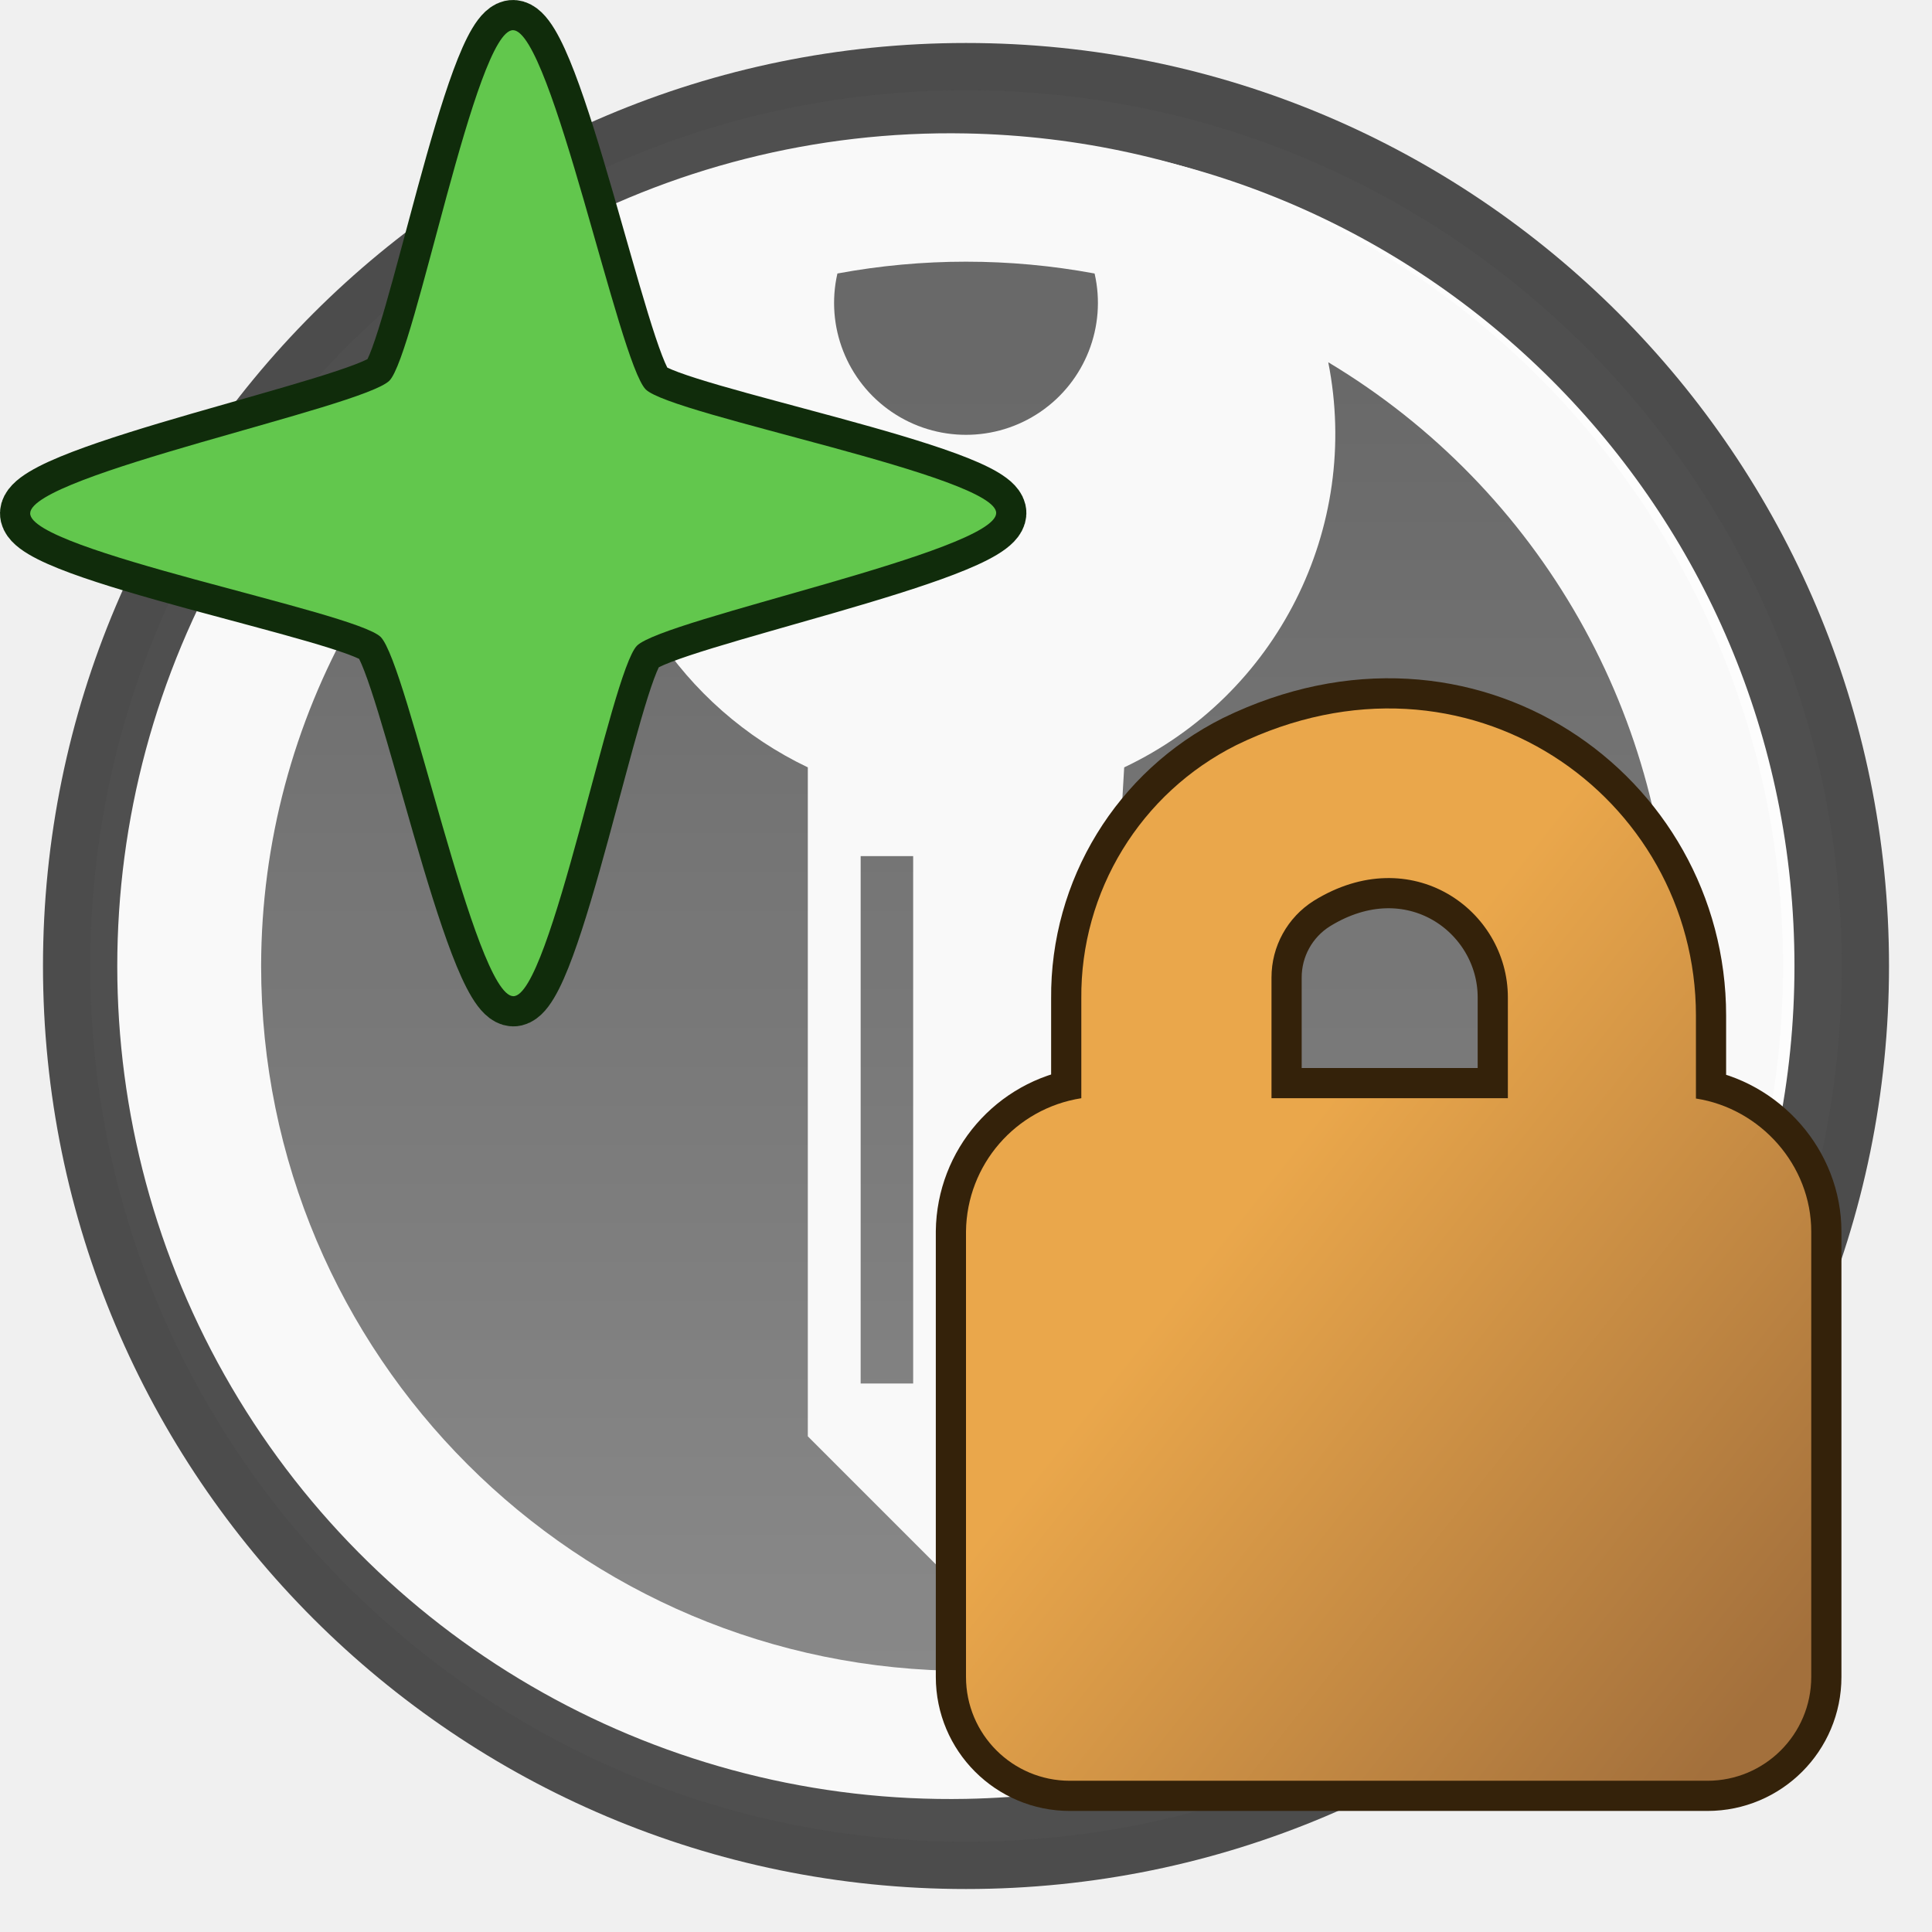
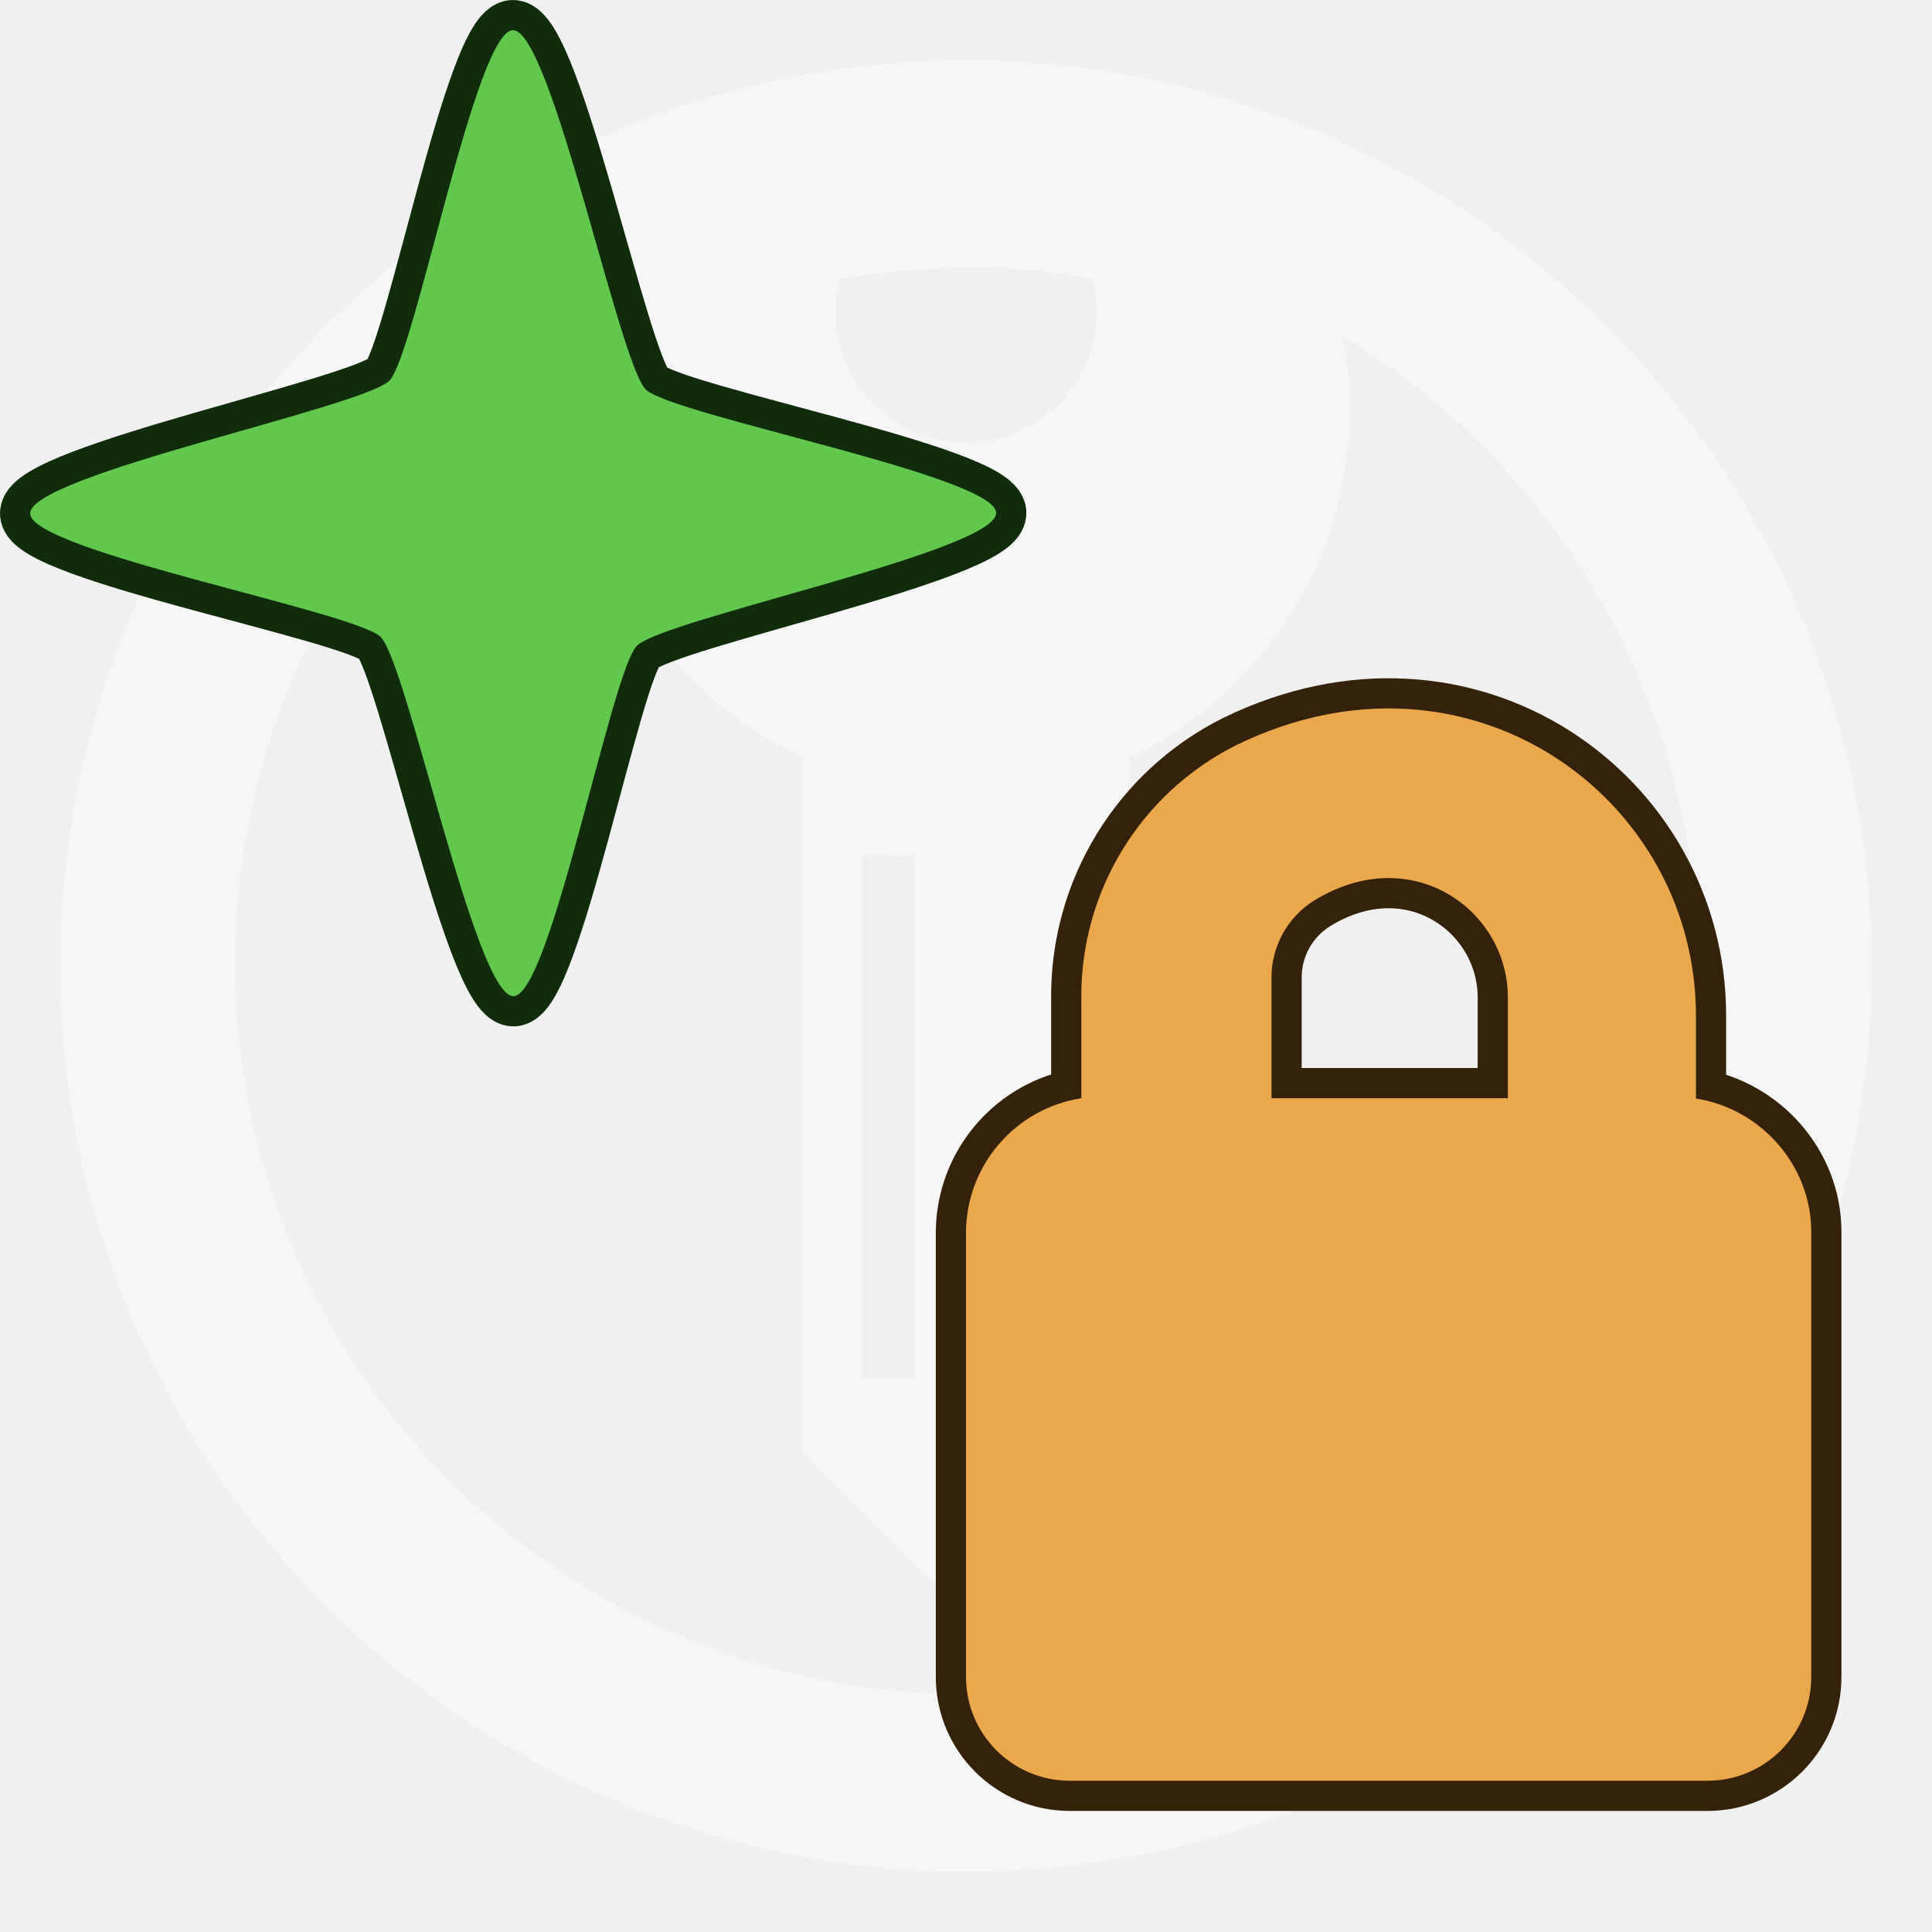
- <svg xmlns="http://www.w3.org/2000/svg" xmlns:xlink="http://www.w3.org/1999/xlink" height="64" width="64" viewBox="0 0 64 64" xml:space="preserve">
-   <defs>
-     <linearGradient id="b">
-       <stop style="stop-color:#eaa74b;stop-opacity:1" offset="0" />
-       <stop style="stop-color:#a3703c;stop-opacity:1" offset="1" />
-     </linearGradient>
-     <linearGradient id="a">
-       <stop offset="0" style="stop-color:#606060;stop-opacity:1" />
-       <stop offset="1" style="stop-color:#999;stop-opacity:1" />
-     </linearGradient>
-     <linearGradient xlink:href="#a" id="c" x1="53.24" y1="12.75" x2="53.24" y2="86.36" gradientUnits="userSpaceOnUse" />
-     <linearGradient xlink:href="#b" id="d" x1="39.43" y1="42.25" x2="57.97" y2="56.88" gradientUnits="userSpaceOnUse" />
-   </defs>
-   <g style="display:inline">
-     <circle r="29.01" style="opacity:.871;fill:#fff;fill-opacity:1;fill-rule:evenodd;stroke:#000;stroke-width:3.132;stroke-linecap:round;stroke-linejoin:round;stroke-miterlimit:4;stroke-dasharray:none;stroke-opacity:.784" cx="32" cy="32" />
-     <circle style="opacity:1;fill:none;fill-opacity:1;fill-rule:evenodd;stroke:none;stroke-width:1.5;stroke-linecap:round;stroke-linejoin:round;stroke-miterlimit:4;stroke-dasharray:none;stroke-opacity:1" cx="32" cy="32" r="26.73" />
-     <path style="opacity:1;fill:#f9f9f9;fill-opacity:1;fill-rule:evenodd;stroke:none;stroke-width:1.579;stroke-linecap:round;stroke-linejoin:round;stroke-miterlimit:4;stroke-dasharray:none;stroke-opacity:1" d="M32 4.42a27.59 27.59 0 1 0 0 55.17 27.59 27.59 0 0 0 0-55.17Zm0 4.23c1.43 0 2.86.15 4.26.41a4.37 4.37 0 1 1-8.52 0c1.4-.27 2.83-.4 4.26-.4ZM20 12a12.23 12.23 0 0 0 6.75 13.42v22.16L32 52.82l5.24-5.24-.3-4.64 2.47-2.47L36.94 38l3.7-3.71-3.7-3.7.3-5.17A12.22 12.22 0 0 0 44 12a23.35 23.35 0 0 1 11.35 20 23.35 23.35 0 0 1-46.7 0A23.35 23.35 0 0 1 20 12Zm8.5 16.36h1.75v17.47h-1.74V28.36z" />
-     <path style="opacity:.94;fill:url(#c);fill-opacity:1;fill-rule:nonzero;stroke:none;stroke-width:.505;stroke-linecap:round;stroke-linejoin:round;stroke-miterlimit:4;stroke-dasharray:none;stroke-opacity:1" d="M36.26 9.06a4.37 4.37 0 1 1-8.52 0 23.35 23.35 0 0 1 8.52 0zm-16.5 5.32c0 4.87 2.87 9.07 7 11.04v22.16L32 52.82l5.24-5.24-.3-4.64 2.47-2.47L36.94 38l3.7-3.71-3.7-3.7.3-5.17A12.22 12.22 0 0 0 44 12a23.35 23.35 0 0 1 11.35 20 23.35 23.35 0 0 1-46.7 0A23.35 23.35 0 0 1 20 12a12.4 12.4 0 0 0-.23 2.38zm8.74 13.98h1.75v17.47h-1.74V28.36z" />
-   </g>
-   <g stroke="#0c0c0c" stroke-opacity=".8" style="display:inline;stroke-width:1;stroke:#34220a;stroke-opacity:1">
+ <svg xmlns="http://www.w3.org/2000/svg" height="64" width="64" viewBox="0 0 64 64" xml:space="preserve">
+   <path d="M32 2C15.46 2 2 15.46 2 32s13.46 30 30 30 30-13.46 30-30S48.54 2 32 2Zm-4.2 7.25c1.38-.25 2.82-.38 4.2-.38a18.7 18.7 0 0 1 4.2.38 4.33 4.33 0 1 1-8.52.94c0-.32.06-.63.12-.94zm2.5 19.1v17.34h-1.74V28.34ZM32 56.13a24.23 24.23 0 0 1-12.45-45.01c-.13.85-.26 1.64-.26 2.49 0 5.04 2.95 9.43 7.27 11.46v23L32 53.52l5.44-5.44-.33-4.78 2.56-2.56-2.56-2.55 3.87-3.87-3.87-3.86.33-5.38a12.77 12.77 0 0 0 7.27-11.46c0-.85-.06-1.64-.26-2.5a24.45 24.45 0 0 1 11.8 20.78A24.23 24.23 0 0 1 32 56.14z" style="display:inline;opacity:.5;fill:#fcfcfc;stroke-width:.493" />
+   <g stroke="#0c0c0c" stroke-opacity=".8" style="display:inline;stroke:#34220a;stroke-width:1;stroke-opacity:1">
    <g style="display:inline;stroke:#34220a;stroke-width:.846;stroke-opacity:1">
      <path d="M17 33c-1.27-.04-3.5-11-4.39-11.9C11.74 20.25.96 18.24 1 17c.04-1.27 11-3.5 11.9-4.39C13.75 11.74 15.76.96 17 1c1.27.04 3.5 11 4.39 11.9.87.86 11.65 2.87 11.61 4.1-.04 1.27-11 3.5-11.9 4.39-.86.87-2.87 11.65-4.1 11.61z" display="inline" fill="#62c74d" stroke="none" style="display:inline;stroke:#102c0b;stroke-width:2;stroke-dasharray:none;stroke-opacity:1;paint-order:stroke fill markers" />
    </g>
    <g style="display:inline;stroke:#34220a;stroke-width:1;stroke-opacity:1">
-       <path d="M56.18 36.38v-2.74c0-7.24-7.55-12.7-15.22-8.96a9.3 9.3 0 0 0-5.14 8.4v3.3A4.52 4.52 0 0 0 32 40.79v14.76c0 1.9 1.54 3.44 3.44 3.44h21.12c1.9 0 3.44-1.54 3.44-3.44V40.8c0-2.2-1.68-4.08-3.82-4.41zm-6.23 0h-7.83v-4a3 3 0 0 1 1.4-2.54c3.23-2 6.43.3 6.43 3.2v3.34z" display="inline" fill="#eaa74b" stroke="none" style="display:inline;fill:url(#d);fill-opacity:1;stroke:#34220a;stroke-width:2;stroke-linecap:round;stroke-linejoin:round;stroke-dasharray:none;stroke-opacity:1;paint-order:stroke fill markers" />
+       <path d="M56.18 36.38v-2.74c0-7.24-7.55-12.7-15.22-8.96a9.3 9.3 0 0 0-5.14 8.4v3.3A4.52 4.52 0 0 0 32 40.79v14.76c0 1.9 1.54 3.44 3.44 3.44h21.12c1.9 0 3.44-1.54 3.44-3.44V40.8c0-2.2-1.68-4.08-3.82-4.41zm-6.23 0h-7.83v-4a3 3 0 0 1 1.4-2.54c3.23-2 6.43.3 6.43 3.2v3.34z" display="inline" fill="#eaa74b" stroke="none" style="display:inline;stroke:#34220a;stroke-width:2;stroke-linecap:round;stroke-linejoin:round;stroke-dasharray:none;stroke-opacity:1;paint-order:stroke fill markers" />
    </g>
  </g>
</svg>
